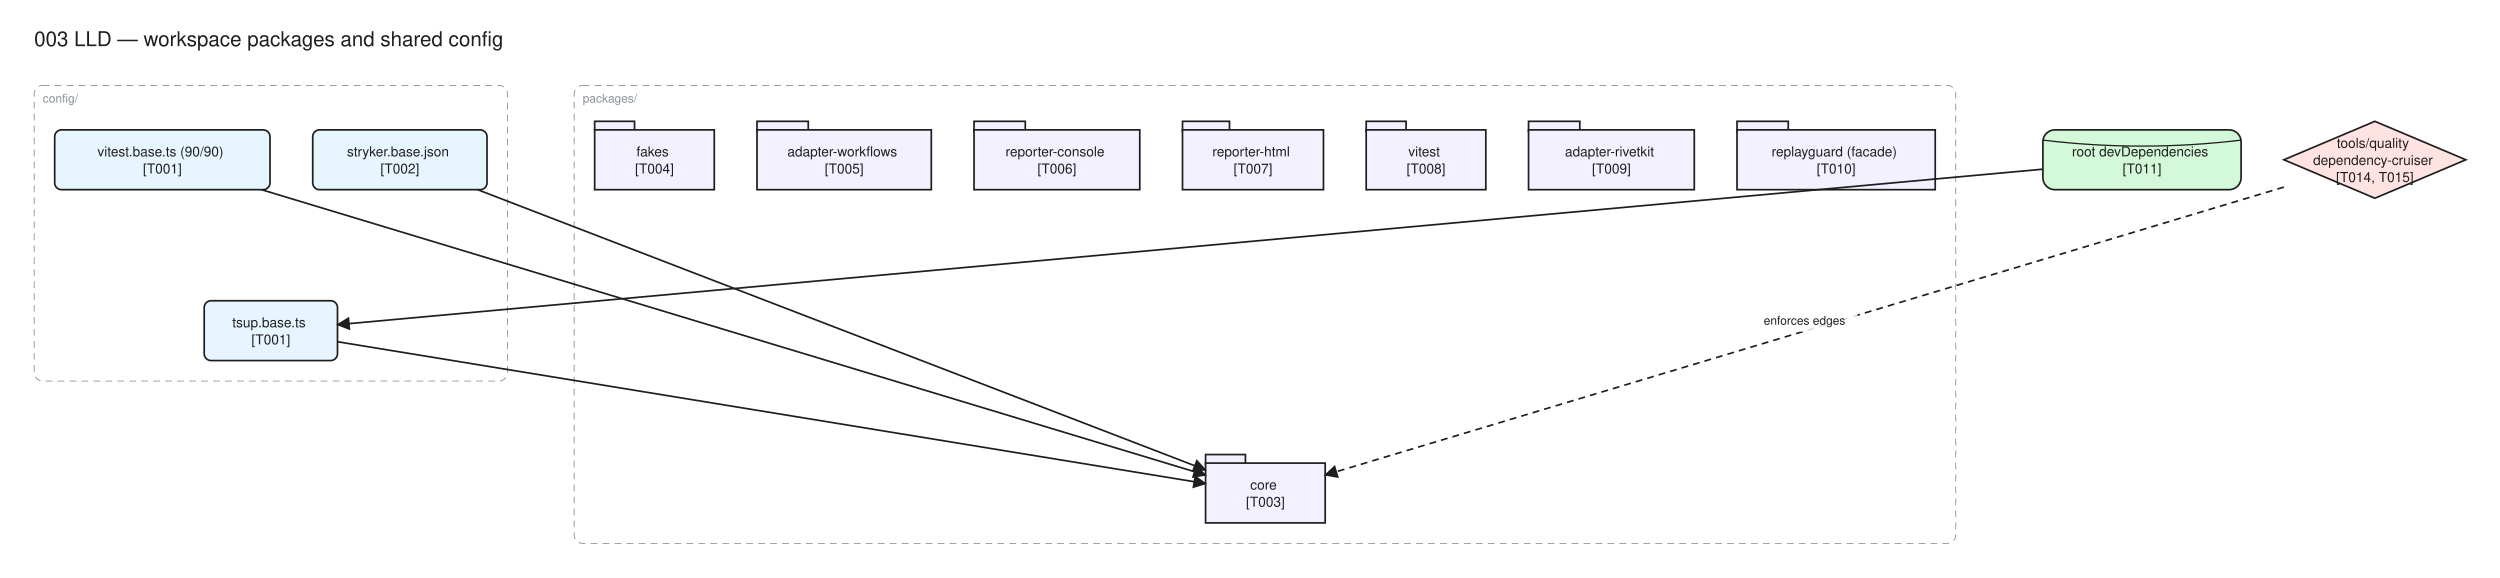
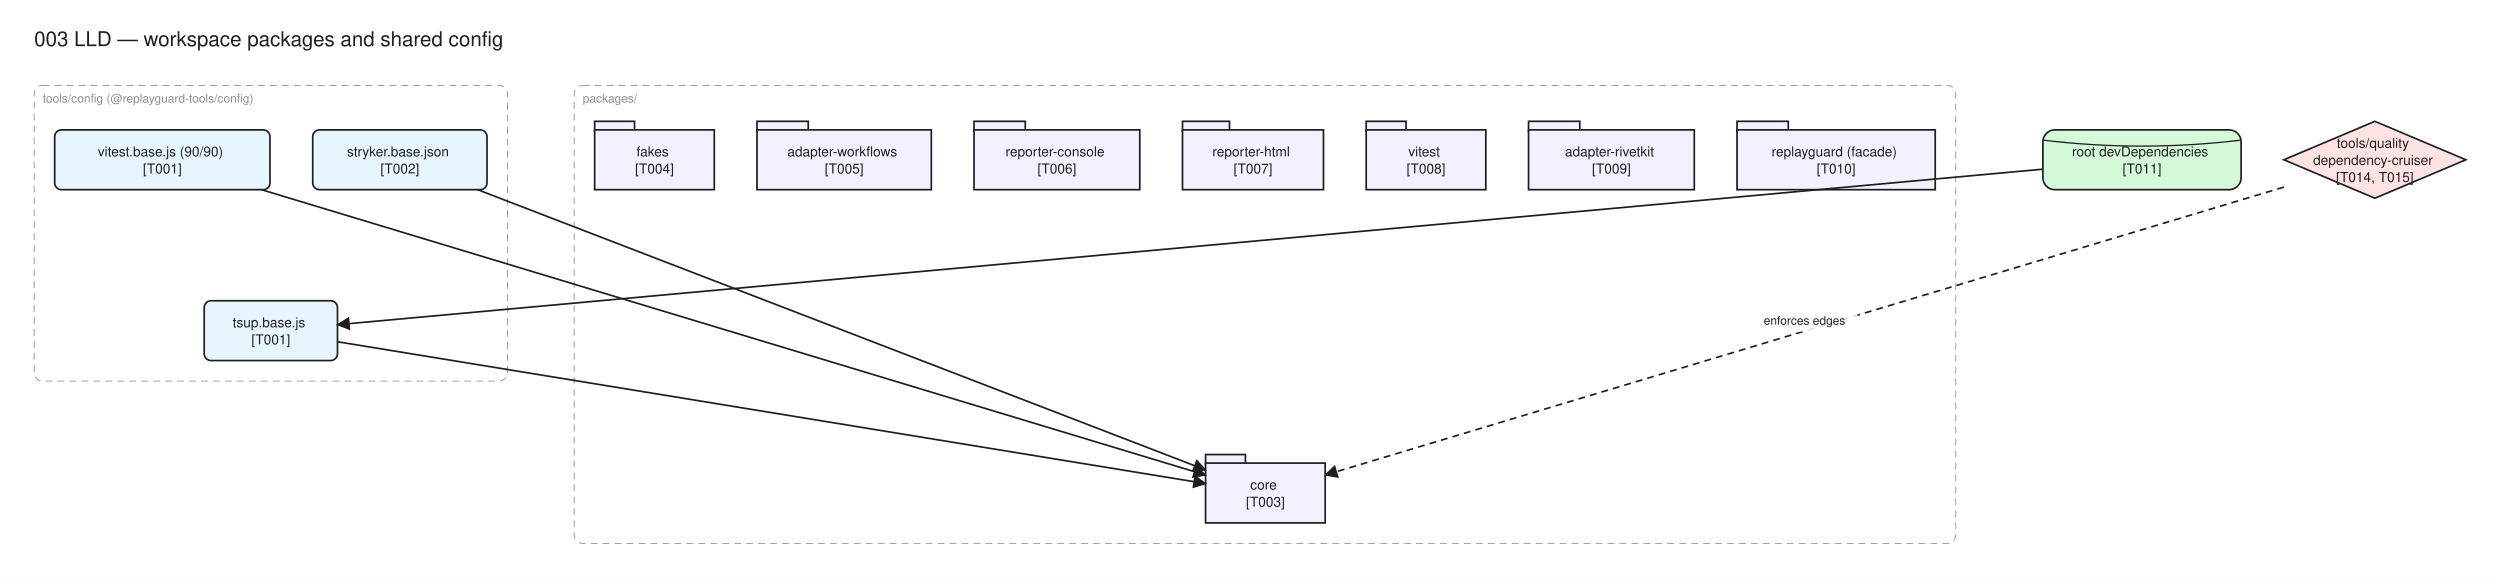
<svg xmlns="http://www.w3.org/2000/svg" width="2926" height="676" viewBox="0 0 2926 676" role="img">
  <defs>
    <marker id="rg-arrow" viewBox="0 0 10 10" refX="9" refY="5" markerWidth="8" markerHeight="8" orient="auto-start-reverse">
      <path d="M0,0 L10,5 L0,10 z" fill="#1e1e1e" />
    </marker>
  </defs>
  <rect width="2926" height="676" fill="#ffffff" />
  <rect x="40" y="100" width="554" height="346" rx="10" fill="none" stroke="#868e96" stroke-width="1" stroke-dasharray="8 6" />
  <text x="50" y="106" font-family="Helvetica, Arial, sans-serif" font-size="14" text-anchor="start" fill="#868e96">
-     <tspan x="50" dy="14">config/</tspan>
+     <tspan x="50" dy="14">tools/config (@replayguard-tools/config)</tspan>
  </text>
  <rect x="672" y="100" width="1617" height="536" rx="10" fill="none" stroke="#868e96" stroke-width="1" stroke-dasharray="8 6" />
  <text x="682" y="106" font-family="Helvetica, Arial, sans-serif" font-size="14" text-anchor="start" fill="#868e96">
    <tspan x="682" dy="14">packages/</tspan>
  </text>
  <rect x="239" y="352" width="156" height="70" rx="8" fill="#e7f5ff" stroke="#1e1e1e" stroke-width="2" />
  <text x="317" y="367" font-family="Helvetica, Arial, sans-serif" font-size="16" text-anchor="middle" fill="#1e1e1e">
-     <tspan x="317" dy="16">tsup.base.ts</tspan>
+     <tspan x="317" dy="16">tsup.base.js</tspan>
    <tspan x="317" dy="20">[T001]</tspan>
  </text>
  <rect x="64" y="152" width="252" height="70" rx="8" fill="#e7f5ff" stroke="#1e1e1e" stroke-width="2" />
  <text x="190" y="167" font-family="Helvetica, Arial, sans-serif" font-size="16" text-anchor="middle" fill="#1e1e1e">
-     <tspan x="190" dy="16">vitest.base.ts (90/90)</tspan>
+     <tspan x="190" dy="16">vitest.base.js (90/90)</tspan>
    <tspan x="190" dy="20">[T001]</tspan>
  </text>
  <rect x="366" y="152" width="204" height="70" rx="8" fill="#e7f5ff" stroke="#1e1e1e" stroke-width="2" />
  <text x="468" y="167" font-family="Helvetica, Arial, sans-serif" font-size="16" text-anchor="middle" fill="#1e1e1e">
    <tspan x="468" dy="16">stryker.base.json</tspan>
    <tspan x="468" dy="20">[T002]</tspan>
  </text>
  <rect x="1411" y="532" width="46.667" height="12" fill="#f3f0ff" stroke="#1e1e1e" stroke-width="2" />
  <rect x="1411" y="542" width="140" height="70" fill="#f3f0ff" stroke="#1e1e1e" stroke-width="2" />
  <text x="1481" y="557" font-family="Helvetica, Arial, sans-serif" font-size="16" text-anchor="middle" fill="#1e1e1e">
    <tspan x="1481" dy="16">core</tspan>
    <tspan x="1481" dy="20">[T003]</tspan>
  </text>
  <rect x="696" y="142" width="46.667" height="12" fill="#f3f0ff" stroke="#1e1e1e" stroke-width="2" />
  <rect x="696" y="152" width="140" height="70" fill="#f3f0ff" stroke="#1e1e1e" stroke-width="2" />
  <text x="766" y="167" font-family="Helvetica, Arial, sans-serif" font-size="16" text-anchor="middle" fill="#1e1e1e">
    <tspan x="766" dy="16">fakes</tspan>
    <tspan x="766" dy="20">[T004]</tspan>
  </text>
  <rect x="886" y="142" width="60" height="12" fill="#f3f0ff" stroke="#1e1e1e" stroke-width="2" />
  <rect x="886" y="152" width="204" height="70" fill="#f3f0ff" stroke="#1e1e1e" stroke-width="2" />
  <text x="988" y="167" font-family="Helvetica, Arial, sans-serif" font-size="16" text-anchor="middle" fill="#1e1e1e">
    <tspan x="988" dy="16">adapter-workflows</tspan>
    <tspan x="988" dy="20">[T005]</tspan>
  </text>
  <rect x="1140" y="142" width="60" height="12" fill="#f3f0ff" stroke="#1e1e1e" stroke-width="2" />
  <rect x="1140" y="152" width="194" height="70" fill="#f3f0ff" stroke="#1e1e1e" stroke-width="2" />
  <text x="1237" y="167" font-family="Helvetica, Arial, sans-serif" font-size="16" text-anchor="middle" fill="#1e1e1e">
    <tspan x="1237" dy="16">reporter-console</tspan>
    <tspan x="1237" dy="20">[T006]</tspan>
  </text>
  <rect x="1384" y="142" width="55" height="12" fill="#f3f0ff" stroke="#1e1e1e" stroke-width="2" />
  <rect x="1384" y="152" width="165" height="70" fill="#f3f0ff" stroke="#1e1e1e" stroke-width="2" />
  <text x="1466.5" y="167" font-family="Helvetica, Arial, sans-serif" font-size="16" text-anchor="middle" fill="#1e1e1e">
    <tspan x="1466.5" dy="16">reporter-html</tspan>
    <tspan x="1466.5" dy="20">[T007]</tspan>
  </text>
  <rect x="1599" y="142" width="46.667" height="12" fill="#f3f0ff" stroke="#1e1e1e" stroke-width="2" />
  <rect x="1599" y="152" width="140" height="70" fill="#f3f0ff" stroke="#1e1e1e" stroke-width="2" />
  <text x="1669" y="167" font-family="Helvetica, Arial, sans-serif" font-size="16" text-anchor="middle" fill="#1e1e1e">
    <tspan x="1669" dy="16">vitest</tspan>
    <tspan x="1669" dy="20">[T008]</tspan>
  </text>
  <rect x="1789" y="142" width="60" height="12" fill="#f3f0ff" stroke="#1e1e1e" stroke-width="2" />
  <rect x="1789" y="152" width="194" height="70" fill="#f3f0ff" stroke="#1e1e1e" stroke-width="2" />
  <text x="1886" y="167" font-family="Helvetica, Arial, sans-serif" font-size="16" text-anchor="middle" fill="#1e1e1e">
    <tspan x="1886" dy="16">adapter-rivetkit</tspan>
    <tspan x="1886" dy="20">[T009]</tspan>
  </text>
  <rect x="2033" y="142" width="60" height="12" fill="#f3f0ff" stroke="#1e1e1e" stroke-width="2" />
  <rect x="2033" y="152" width="232" height="70" fill="#f3f0ff" stroke="#1e1e1e" stroke-width="2" />
  <text x="2149" y="167" font-family="Helvetica, Arial, sans-serif" font-size="16" text-anchor="middle" fill="#1e1e1e">
    <tspan x="2149" dy="16">replayguard (facade)</tspan>
    <tspan x="2149" dy="20">[T010]</tspan>
  </text>
  <rect x="2391" y="152" width="232" height="70" rx="14" fill="#d3f9d8" stroke="#1e1e1e" stroke-width="2" />
  <path d="M2391,164 Q2507,178 2623,164" fill="none" stroke="#1e1e1e" stroke-width="1.5" />
  <text x="2507" y="167" font-family="Helvetica, Arial, sans-serif" font-size="16" text-anchor="middle" fill="#1e1e1e">
    <tspan x="2507" dy="16">root devDependencies</tspan>
    <tspan x="2507" dy="20">[T011]</tspan>
  </text>
  <polygon points="2779.5,142 2886,187 2779.5,232 2673,187" fill="#ffe3e3" stroke="#1e1e1e" stroke-width="2" />
  <text x="2779.5" y="157" font-family="Helvetica, Arial, sans-serif" font-size="16" text-anchor="middle" fill="#1e1e1e">
    <tspan x="2779.5" dy="16">tools/quality</tspan>
    <tspan x="2779.5" dy="20">dependency-cruiser</tspan>
    <tspan x="2779.5" dy="20">[T014, T015]</tspan>
  </text>
  <polyline points="395,400 1411,566" fill="none" stroke="#1e1e1e" stroke-width="2" marker-end="url(#rg-arrow)" />
  <polyline points="306,222 1411,556" fill="none" stroke="#1e1e1e" stroke-width="2" marker-end="url(#rg-arrow)" />
  <polyline points="559,222 1411,550" fill="none" stroke="#1e1e1e" stroke-width="2" marker-end="url(#rg-arrow)" />
  <polyline points="2391,198 395,380" fill="none" stroke="#1e1e1e" stroke-width="2" marker-end="url(#rg-arrow)" />
  <polyline points="2673,219 1551,556" fill="none" stroke="#1e1e1e" stroke-width="2" marker-end="url(#rg-arrow)" stroke-dasharray="8 6" />
  <rect x="2050" y="366" width="124" height="22" fill="#ffffff" opacity="0.85" />
  <text x="2112" y="366" font-family="Helvetica, Arial, sans-serif" font-size="14" text-anchor="middle" fill="#1e1e1e">
    <tspan x="2112" dy="14">enforces edges</tspan>
  </text>
  <text x="40" y="30" font-family="Helvetica, Arial, sans-serif" font-size="24" text-anchor="start" fill="#1e1e1e">
    <tspan x="40" dy="24">003 LLD — workspace packages and shared config</tspan>
  </text>
</svg>
